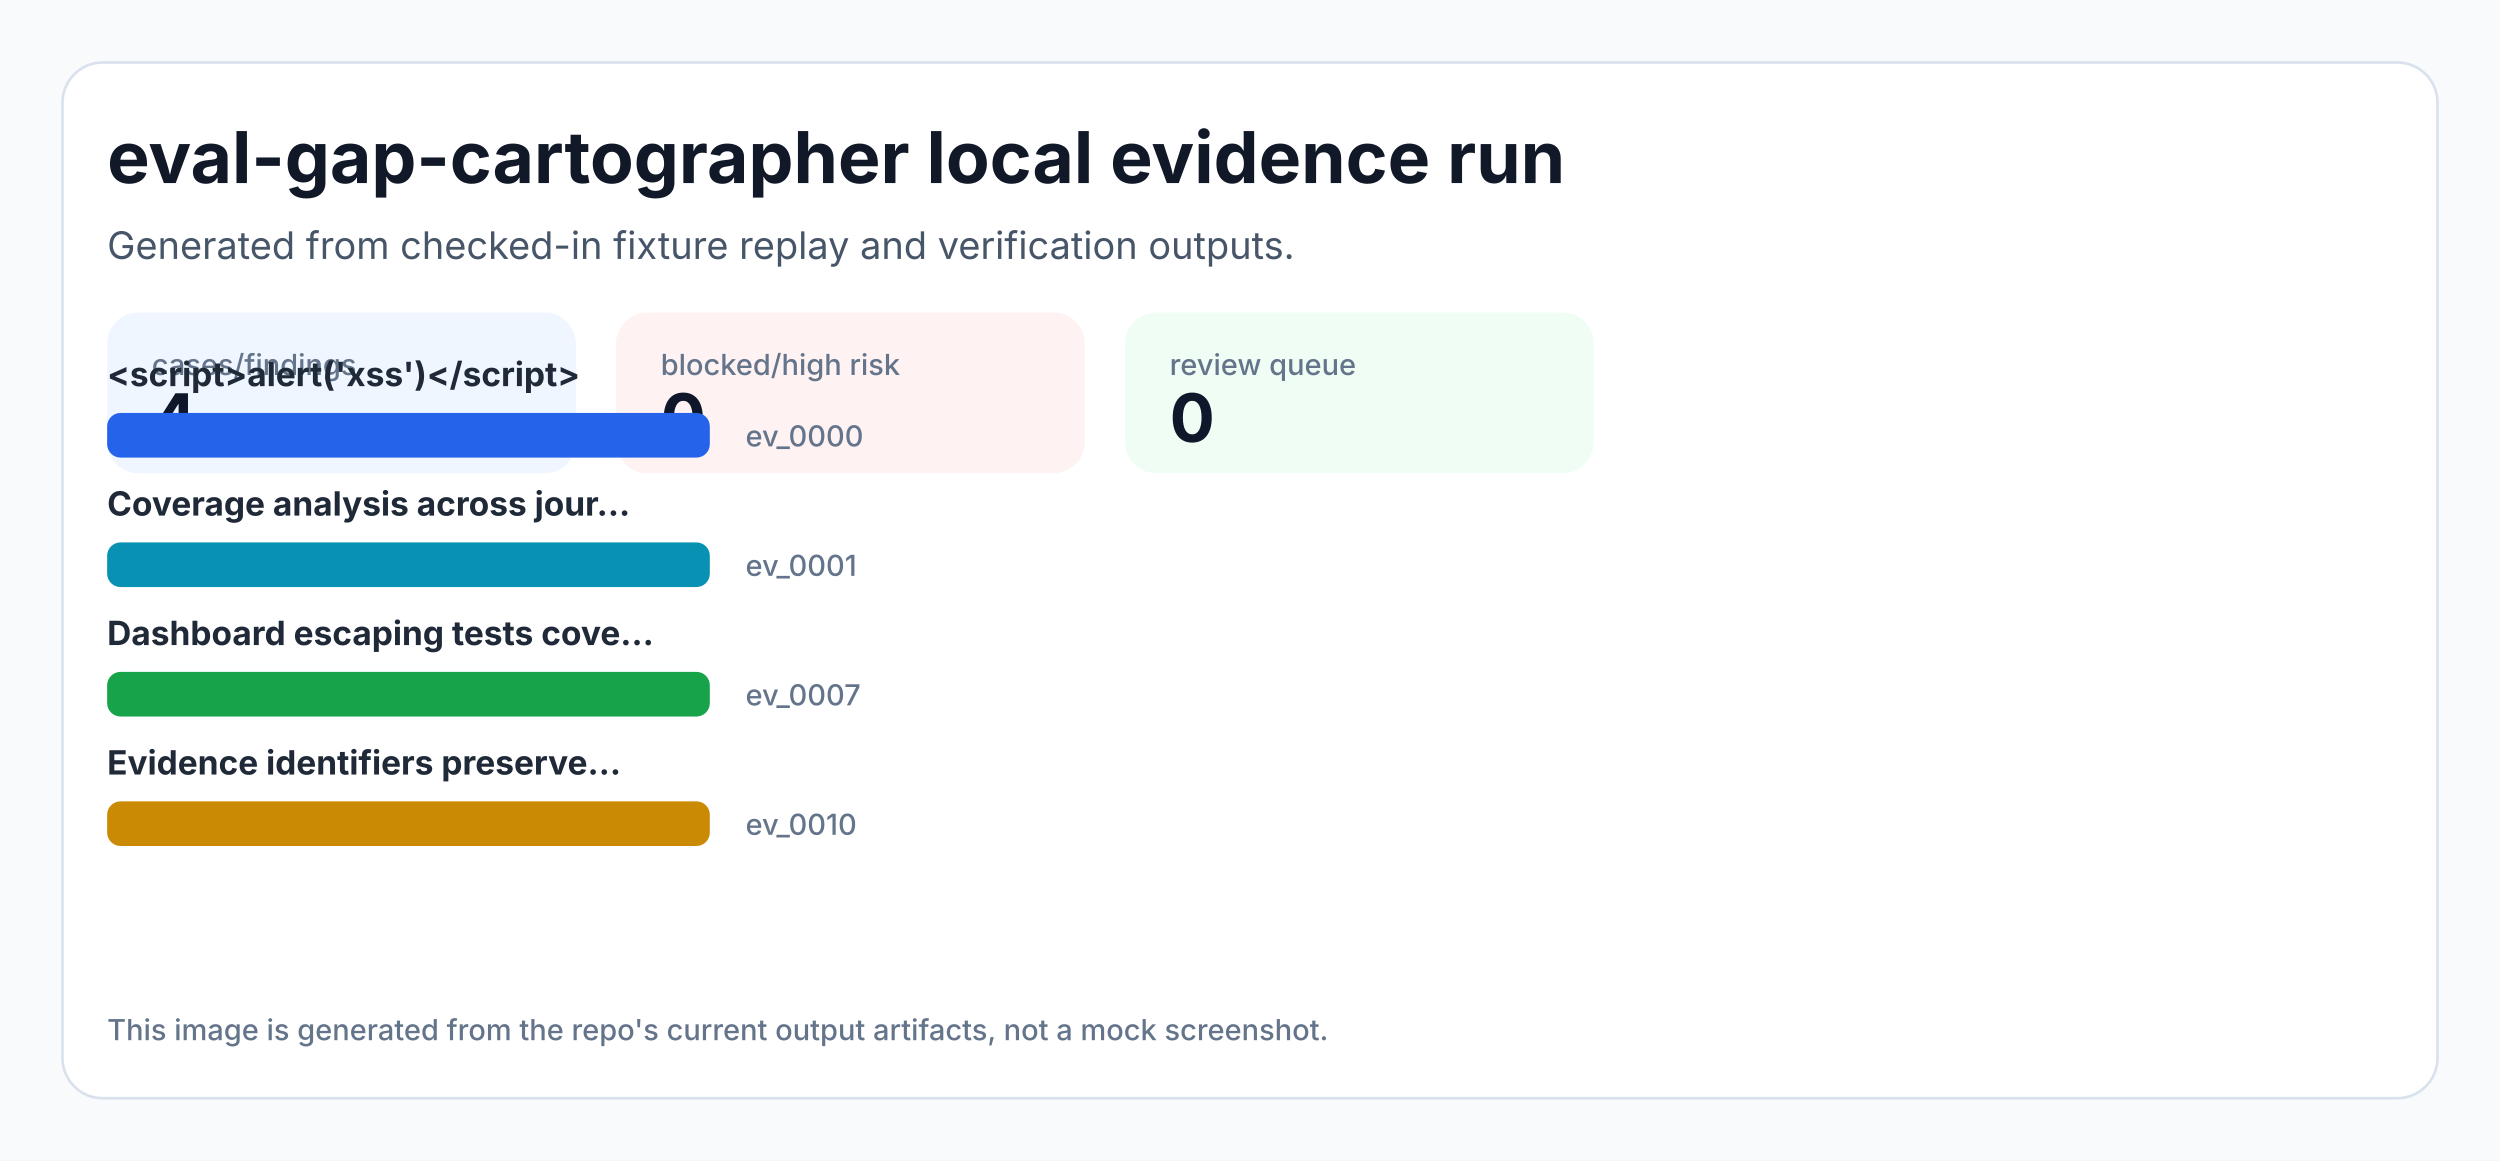
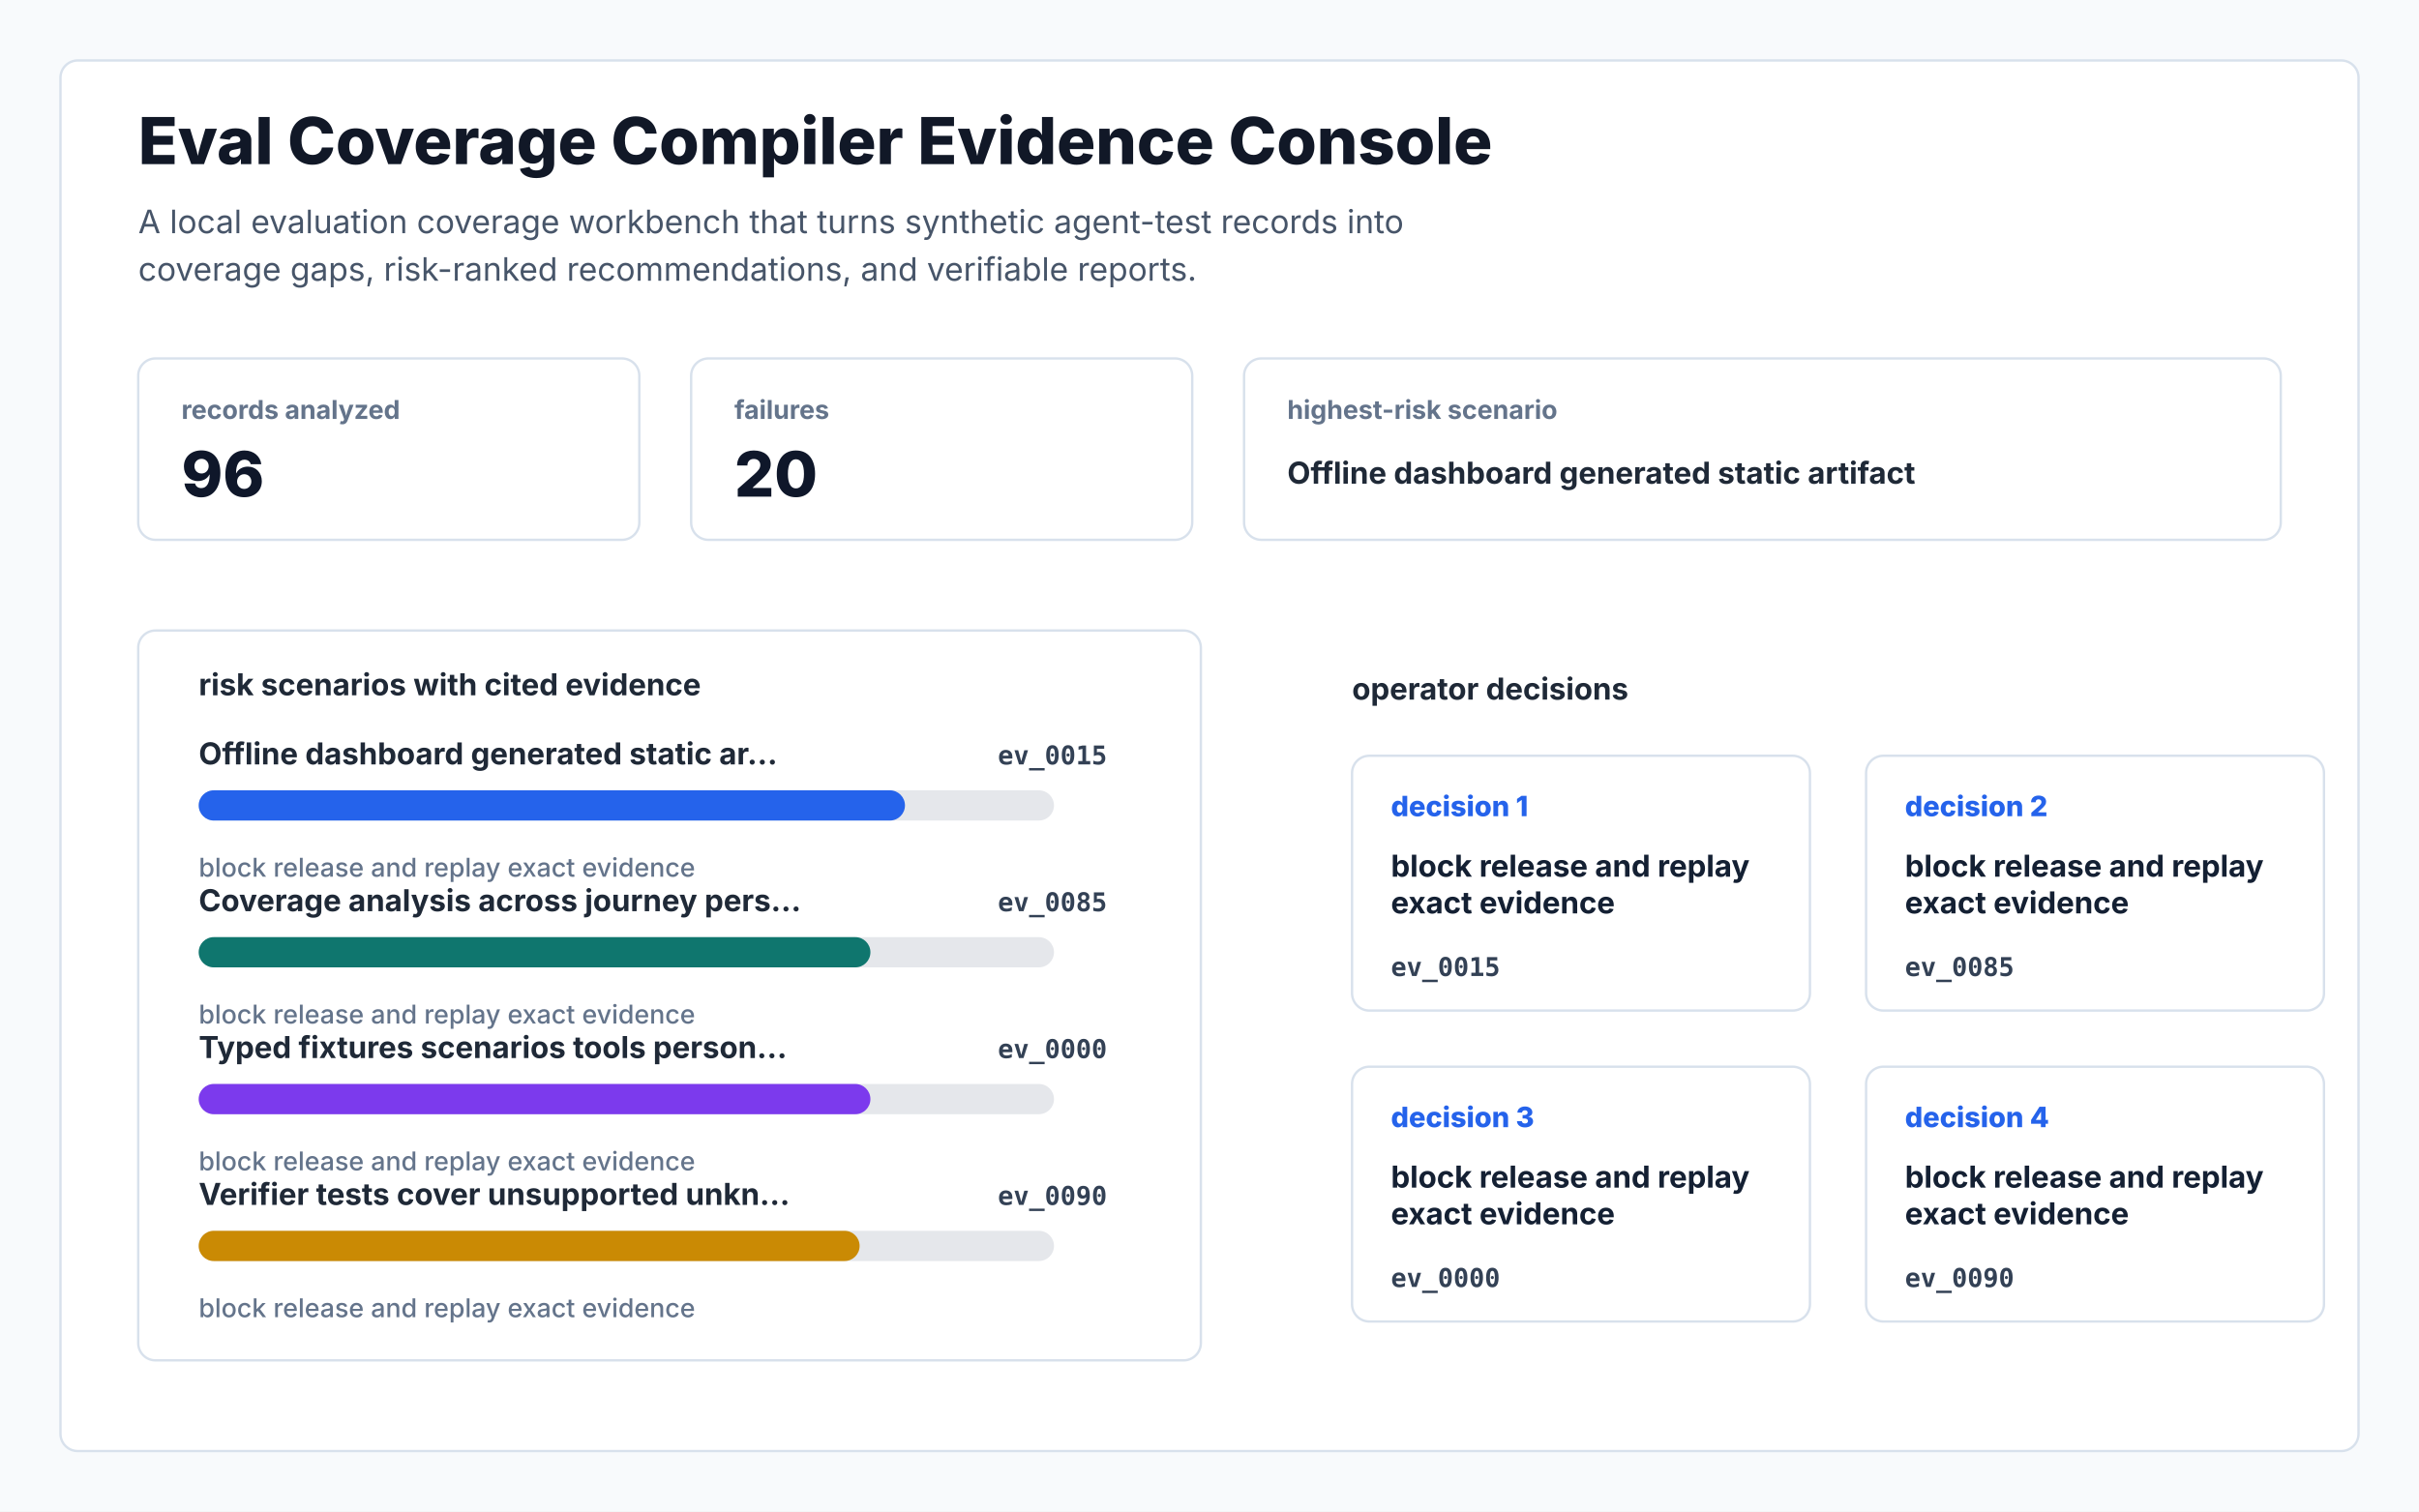
- <svg xmlns="http://www.w3.org/2000/svg" width="1120" height="520" viewBox="0 0 1120 520" role="img" aria-label="eval-gap-cartographer working project preview">
+ <svg xmlns="http://www.w3.org/2000/svg" width="1120" height="700" viewBox="0 0 1120 700" role="img" aria-label="Eval Coverage Compiler working dashboard">
  <defs>
    <style>
-       .bg { fill: #f8fafc; }
-       .panel { fill: #ffffff; stroke: #d9e2ec; stroke-width: 1.2; }
-       .title { font: 750 32px -apple-system, BlinkMacSystemFont, "Segoe UI", sans-serif; fill: #111827; }
-       .sub { font: 400 17px -apple-system, BlinkMacSystemFont, "Segoe UI", sans-serif; fill: #475569; }
-       .label { font: 650 15px -apple-system, BlinkMacSystemFont, "Segoe UI", sans-serif; fill: #1f2937; }
-       .small { font: 500 13px -apple-system, BlinkMacSystemFont, "Segoe UI", sans-serif; fill: #64748b; }
-       .metric { font: 750 30px -apple-system, BlinkMacSystemFont, "Segoe UI", sans-serif; fill: #0f172a; }
+       .bg { fill:#f8fafc; }
+       .panel,.card,.actioncard { fill:#ffffff; stroke:#d8e1ec; stroke-width:1.1; }
+       .title { font:760 30px -apple-system,BlinkMacSystemFont,"Segoe UI",sans-serif; fill:#111827; }
+       .sub { font:420 15px -apple-system,BlinkMacSystemFont,"Segoe UI",sans-serif; fill:#475569; }
+       .label { font:700 14px -apple-system,BlinkMacSystemFont,"Segoe UI",sans-serif; fill:#1f2937; }
+       .caption { font:500 12px -apple-system,BlinkMacSystemFont,"Segoe UI",sans-serif; fill:#64748b; }
+       .small { font:650 12px -apple-system,BlinkMacSystemFont,"Segoe UI",sans-serif; fill:#64748b; }
+       .metric { font:780 29px -apple-system,BlinkMacSystemFont,"Segoe UI",sans-serif; fill:#0f172a; }
+       .rank { font:760 13px -apple-system,BlinkMacSystemFont,"Segoe UI",sans-serif; fill:#2563eb; }
+       .cardtext { font:650 14px -apple-system,BlinkMacSystemFont,"Segoe UI",sans-serif; fill:#142033; }
+       .mono { font:700 12px ui-monospace,SFMono-Regular,Menlo,monospace; fill:#334155; }
    </style>
  </defs>
-   <rect class="bg" width="1120" height="520" />
-   <rect class="panel" x="28" y="28" width="1064" height="464" rx="18" />
-   <text class="title" x="48" y="82">eval-gap-cartographer local evidence run</text>
-   <text class="sub" x="48" y="116">Generated from checked-in fixture replay and verification outputs.</text>
-   <rect x="48" y="140" width="210" height="72" rx="14" fill="#eff6ff" />
-   <text class="small" x="68" y="168">cases/findings</text>
-   <text class="metric" x="68" y="198">4</text>
-   <rect x="276" y="140" width="210" height="72" rx="14" fill="#fef2f2" />
-   <text class="small" x="296" y="168">blocked/high risk</text>
-   <text class="metric" x="296" y="198">0</text>
-   <rect x="504" y="140" width="210" height="72" rx="14" fill="#f0fdf4" />
-   <text class="small" x="524" y="168">review queue</text>
-   <text class="metric" x="524" y="198">0</text>
-   <text x="48" y="173" class="label">&lt;script&gt;alert('xss')&lt;/script&gt;</text>
-   <rect x="48" y="185" width="270" height="20" rx="6" fill="#2563eb" />
-   <text x="334" y="200" class="small">ev_0000</text>
-   <text x="48" y="231" class="label">Coverage analysis across jour...</text>
-   <rect x="48" y="243" width="270" height="20" rx="6" fill="#0891b2" />
-   <text x="334" y="258" class="small">ev_0001</text>
-   <text x="48" y="289" class="label">Dashboard escaping tests cove...</text>
-   <rect x="48" y="301" width="270" height="20" rx="6" fill="#16a34a" />
-   <text x="334" y="316" class="small">ev_0007</text>
-   <text x="48" y="347" class="label">Evidence identifiers preserve...</text>
-   <rect x="48" y="359" width="270" height="20" rx="6" fill="#ca8a04" />
-   <text x="334" y="374" class="small">ev_0010</text>
-   <text class="small" x="48" y="466">This image is generated from the repo's current output artifacts, not a mock screenshot.</text>
+   <rect class="bg" width="1120" height="700" />
+   <rect class="panel" x="28" y="28" width="1064" height="644" rx="8" />
+   <text class="title" x="64" y="76">Eval Coverage Compiler Evidence Console</text>
+   <text class="sub" x="64" y="108">
+     <tspan x="64" dy="0">A local evaluation coverage workbench that turns synthetic agent-test records into</tspan>
+     <tspan x="64" dy="22">coverage gaps, risk-ranked recommendations, and verifiable reports.</tspan>
+   </text>
+   <rect class="card" x="64" y="166" width="232" height="84" rx="8" />
+   <text class="small" x="84" y="194">records analyzed</text>
+   <text class="metric" x="84" y="230">96</text>
+   <rect class="card" x="320" y="166" width="232" height="84" rx="8" />
+   <text class="small" x="340" y="194">failures</text>
+   <text class="metric" x="340" y="230">20</text>
+   <rect class="card" x="576" y="166" width="480" height="84" rx="8" />
+   <text class="small" x="596" y="194">highest-risk scenario</text>
+   <text class="label" x="596" y="224">
+     <tspan x="596" dy="0">Offline dashboard generated static artifact</tspan>
+   </text>
+   <rect class="card" x="64" y="292" width="492" height="338" rx="8" />
+   <text class="label" x="92" y="322">risk scenarios with cited evidence</text>
+   <text class="label" x="92" y="354">Offline dashboard generated static ar...</text>
+   <text class="mono" x="462" y="354">ev_0015</text>
+   <rect x="92" y="366" width="396" height="14" rx="7" fill="#e5e7eb" />
+   <rect x="92" y="366" width="327" height="14" rx="7" fill="#2563eb" />
+   <text class="caption" x="92" y="406">block release and replay exact evidence</text>
+   <text class="label" x="92" y="422">Coverage analysis across journey pers...</text>
+   <text class="mono" x="462" y="422">ev_0085</text>
+   <rect x="92" y="434" width="396" height="14" rx="7" fill="#e5e7eb" />
+   <rect x="92" y="434" width="311" height="14" rx="7" fill="#0f766e" />
+   <text class="caption" x="92" y="474">block release and replay exact evidence</text>
+   <text class="label" x="92" y="490">Typed fixtures scenarios tools person...</text>
+   <text class="mono" x="462" y="490">ev_0000</text>
+   <rect x="92" y="502" width="396" height="14" rx="7" fill="#e5e7eb" />
+   <rect x="92" y="502" width="311" height="14" rx="7" fill="#7c3aed" />
+   <text class="caption" x="92" y="542">block release and replay exact evidence</text>
+   <text class="label" x="92" y="558">Verifier tests cover unsupported unkn...</text>
+   <text class="mono" x="462" y="558">ev_0090</text>
+   <rect x="92" y="570" width="396" height="14" rx="7" fill="#e5e7eb" />
+   <rect x="92" y="570" width="306" height="14" rx="7" fill="#ca8a04" />
+   <text class="caption" x="92" y="610">block release and replay exact evidence</text>
+   <text class="label" x="626" y="324">operator decisions</text>
+   <rect class="actioncard" x="626" y="350" width="212" height="118" rx="8" />
+   <text class="rank" x="644" y="378">decision 1</text>
+   <text class="cardtext" x="644" y="406">
+     <tspan x="644" dy="0">block release and replay</tspan>
+     <tspan x="644" dy="17">exact evidence</tspan>
+   </text>
+   <text class="mono" x="644" y="452">ev_0015</text>
+   <rect class="actioncard" x="864" y="350" width="212" height="118" rx="8" />
+   <text class="rank" x="882" y="378">decision 2</text>
+   <text class="cardtext" x="882" y="406">
+     <tspan x="882" dy="0">block release and replay</tspan>
+     <tspan x="882" dy="17">exact evidence</tspan>
+   </text>
+   <text class="mono" x="882" y="452">ev_0085</text>
+   <rect class="actioncard" x="626" y="494" width="212" height="118" rx="8" />
+   <text class="rank" x="644" y="522">decision 3</text>
+   <text class="cardtext" x="644" y="550">
+     <tspan x="644" dy="0">block release and replay</tspan>
+     <tspan x="644" dy="17">exact evidence</tspan>
+   </text>
+   <text class="mono" x="644" y="596">ev_0000</text>
+   <rect class="actioncard" x="864" y="494" width="212" height="118" rx="8" />
+   <text class="rank" x="882" y="522">decision 4</text>
+   <text class="cardtext" x="882" y="550">
+     <tspan x="882" dy="0">block release and replay</tspan>
+     <tspan x="882" dy="17">exact evidence</tspan>
+   </text>
+   <text class="mono" x="882" y="596">ev_0090</text>
</svg>
